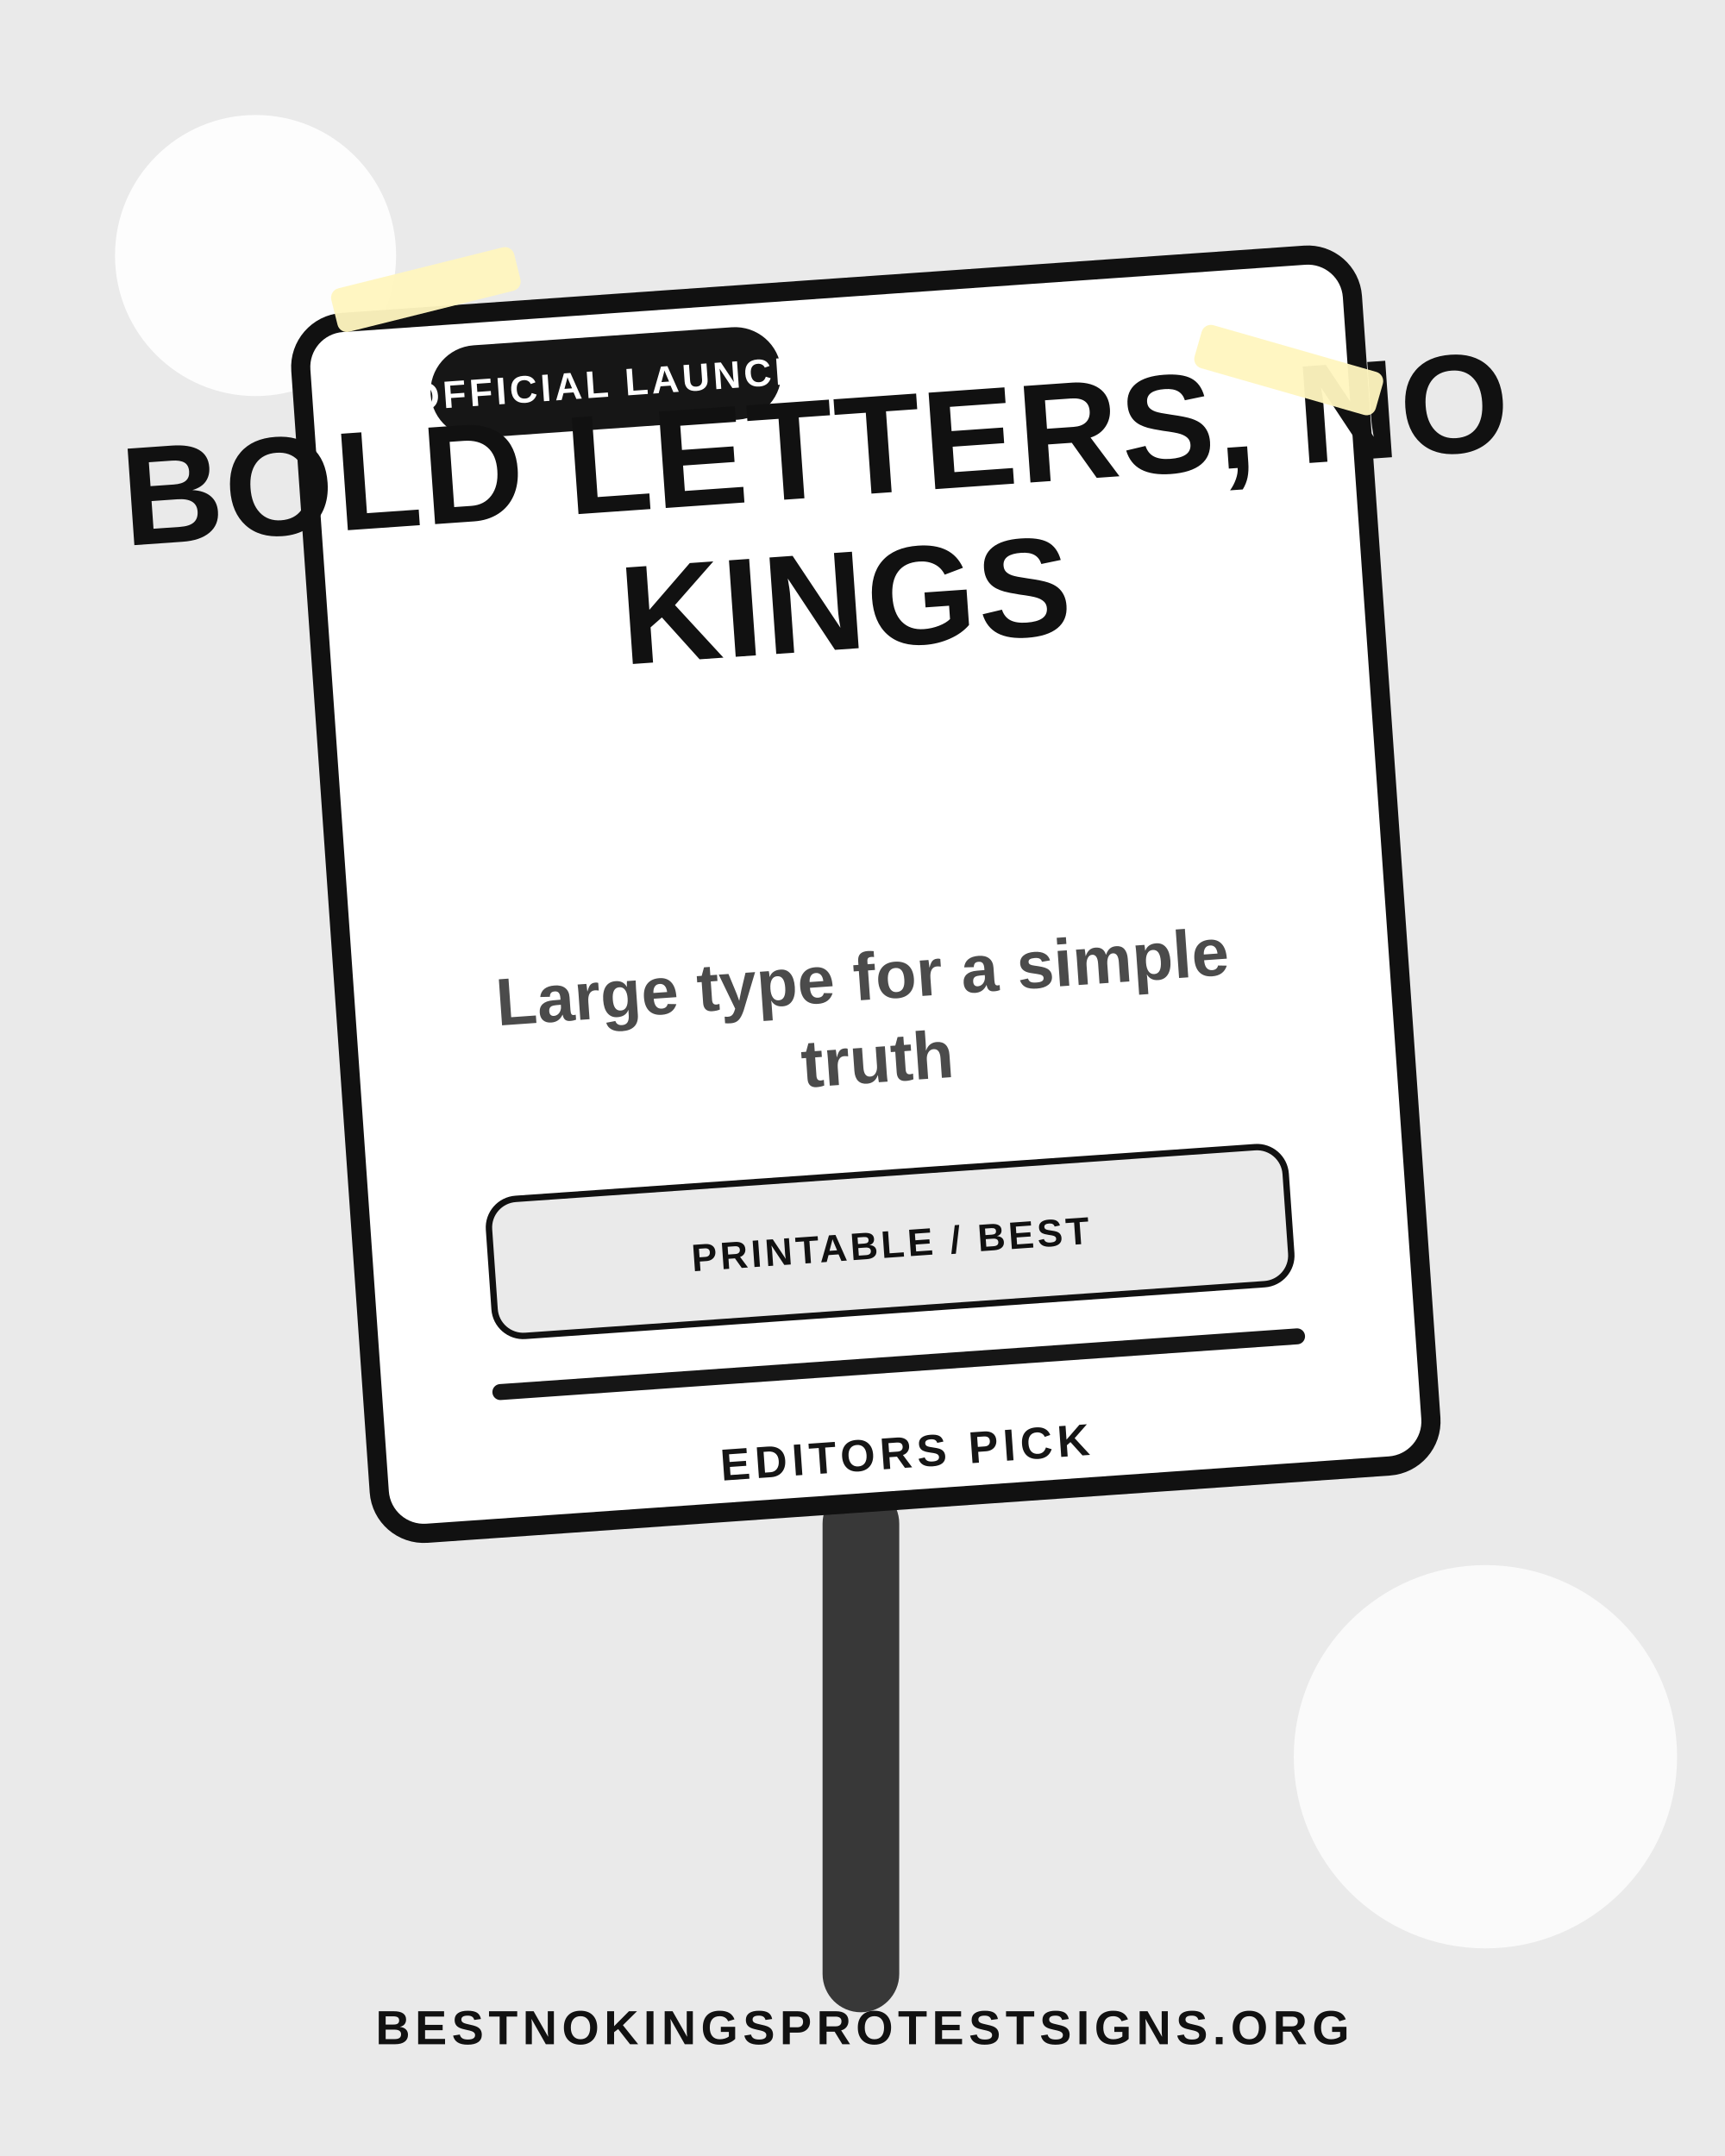
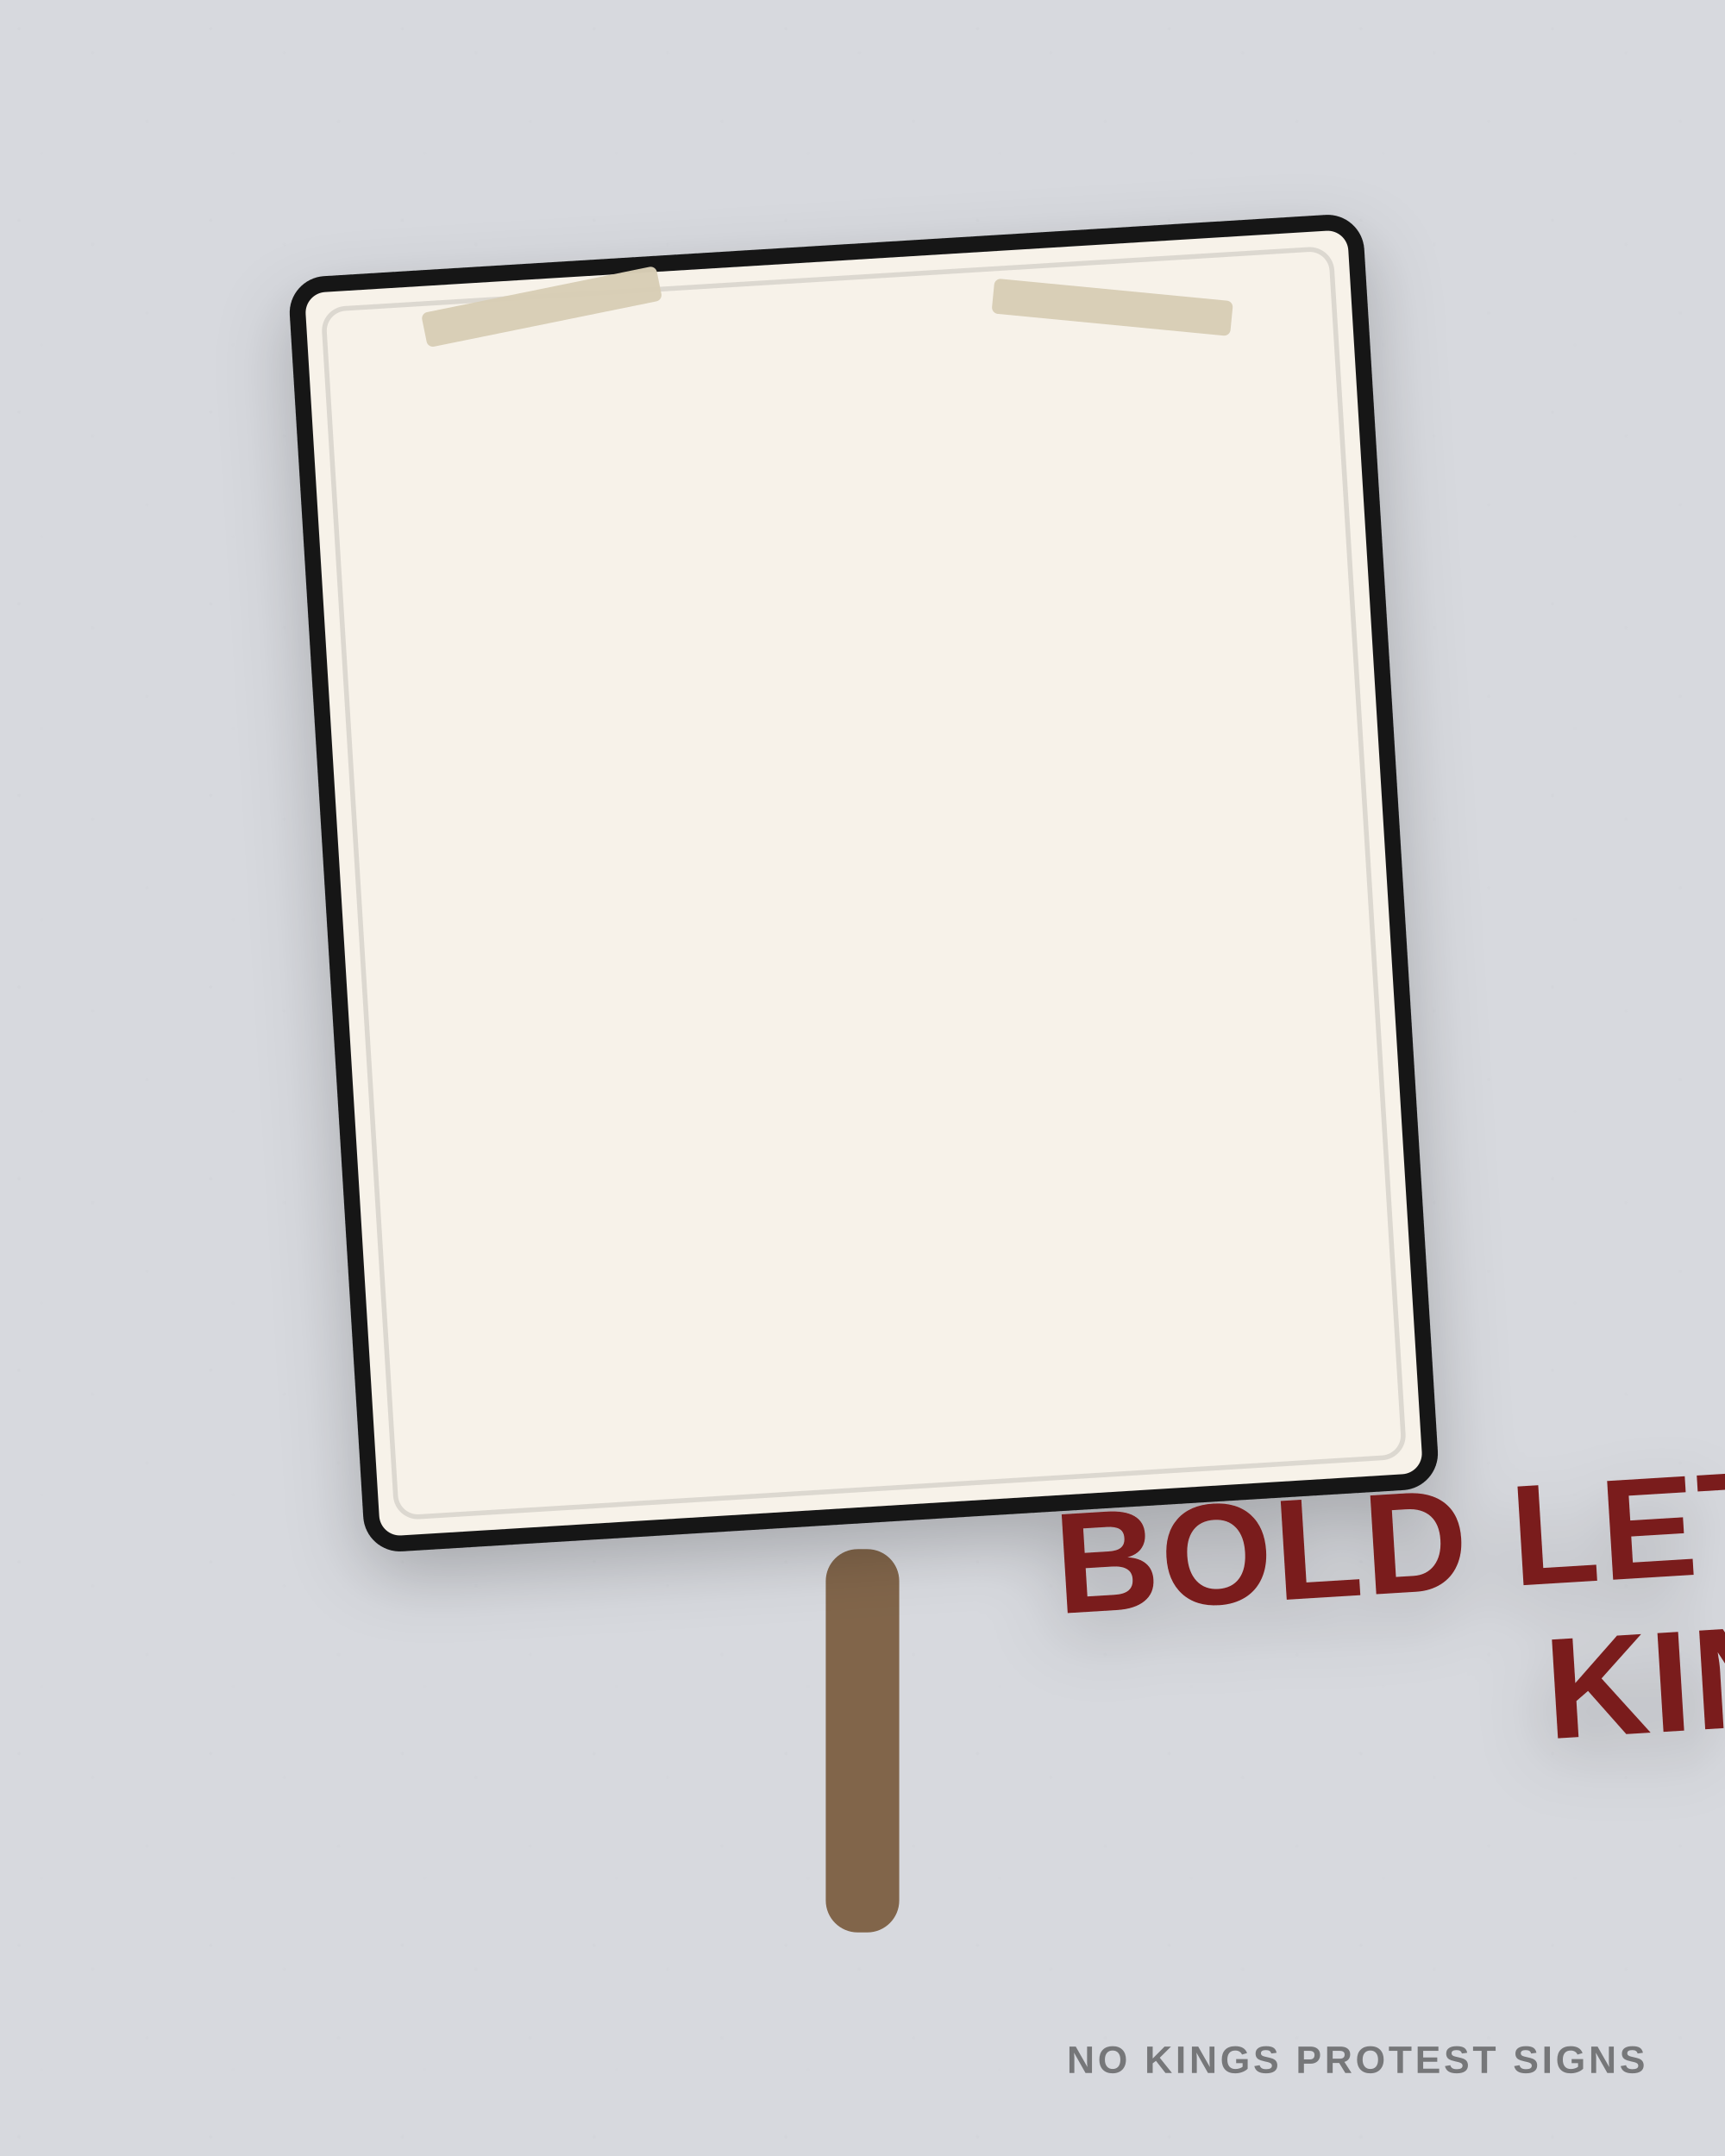
<svg xmlns="http://www.w3.org/2000/svg" width="1080" height="1350" viewBox="0 0 1080 1350" role="img" aria-labelledby="title desc">
-   <rect width="1080" height="1350" fill="#EAEAEA" />
-   <circle cx="160" cy="160" r="88" fill="#FFFFFF" opacity="0.9" />
-   <circle cx="930" cy="1100" r="120" fill="#FFFFFF" opacity="0.75" />
-   <rect x="515" y="930" width="48" height="330" rx="24" fill="#111111" opacity="0.82" />
-   <g transform="translate(540 530) rotate(-4)">
-     <rect x="-330" y="-350" width="660" height="760" rx="28" fill="#FFFFFF" stroke="#111111" stroke-width="12" />
-     <rect x="-250" y="-330" width="220" height="58" rx="29" fill="#161616" />
-     <text x="-140" y="-292" text-anchor="middle" font-family="Arial, Helvetica, sans-serif" font-size="24" font-weight="700" fill="#FFFFFF" letter-spacing="2">OFFICIAL LAUNCH</text>
-     <text x="0" y="-220" text-anchor="middle" font-family="Arial, Helvetica, sans-serif" font-size="88" font-weight="800" fill="#111111" letter-spacing="1">
-       <tspan x="0" dy="0">BOLD LETTERS, NO</tspan>
-       <tspan x="0" dy="96">KINGS</tspan>
-     </text>
-     <text x="0" y="96" text-anchor="middle" font-family="Arial, Helvetica, sans-serif" font-size="42" font-weight="600" fill="#4B4B4B">
-       <tspan x="0" dy="0">Large type for a simple</tspan>
-       <tspan x="0" dy="52">truth</tspan>
-     </text>
-     <rect x="-250" y="205" width="500" height="86" rx="18" fill="#EAEAEA" stroke="#111111" stroke-width="4" />
-     <text x="0" y="258" text-anchor="middle" font-family="Arial, Helvetica, sans-serif" font-size="24" font-weight="700" fill="#111111" letter-spacing="2">PRINTABLE / BEST</text>
-     <line x1="-250" y1="325" x2="250" y2="325" stroke="#161616" stroke-width="10" stroke-linecap="round" />
-     <text x="0" y="390" text-anchor="middle" font-family="Arial, Helvetica, sans-serif" font-size="28" font-weight="700" fill="#161616" letter-spacing="3">EDITORS PICK</text>
+   <defs>
+     <filter id="shadow" x="-20%" y="-20%" width="140%" height="140%">
+       <feDropShadow dx="0" dy="16" stdDeviation="22" flood-color="#000000" flood-opacity="0.22" />
+     </filter>
+     <pattern id="grain" width="120" height="120" patternUnits="userSpaceOnUse">
+       <circle cx="12" cy="18" r="1.1" fill="#000" opacity="0.13" />
+       <circle cx="58" cy="33" r="1.2" fill="#000" opacity="0.08" />
+       <circle cx="92" cy="76" r="1.1" fill="#000" opacity="0.1" />
+       <circle cx="26" cy="96" r="1" fill="#000" opacity="0.07" />
+     </pattern>
+   </defs>
+   <rect width="1080" height="1350" fill="#d7d9de" />
+   <rect width="1080" height="1350" fill="url(#grain)" opacity="0.08" />
+   <rect x="517" y="970" width="46" height="240" rx="20" fill="#7a5b3e" opacity="0.92" />
+   <g transform="translate(540 540) rotate(-3.5)" filter="url(#shadow)">
+     <rect x="-332" y="-382" width="664" height="790" rx="18" fill="#f7f2e9" stroke="#181818" stroke-width="10" />
+     <rect x="-316" y="-366" width="632" height="758" rx="14" fill="none" stroke="rgba(24,24,24,0.12)" stroke-width="3" />
+     <rect x="-255" y="-360" width="150" height="22" rx="4" fill="#d8ceb6" opacity="0.98" transform="rotate(-8 -255 -360)" />
+     <rect x="105" y="-360" width="150" height="22" rx="4" fill="#d8ceb6" opacity="0.98" transform="rotate(9 105 -360)" />
+     <text x="540" y="477" text-anchor="middle" font-family="Arial Black, Arial, Helvetica, sans-serif" font-size="90" font-weight="900" fill="#7a1f1f" letter-spacing="1.2">BOLD LETTERS, NO</text>
+     <text x="540" y="574" text-anchor="middle" font-family="Arial Black, Arial, Helvetica, sans-serif" font-size="90" font-weight="900" fill="#7a1f1f" letter-spacing="1.2">KINGS</text>
  </g>
-   <rect x="206" y="182" width="118" height="28" rx="6" fill="#FFF6BF" opacity="0.95" transform="rotate(-14 206 182)" />
-   <rect x="754" y="202" width="118" height="28" rx="6" fill="#FFF6BF" opacity="0.95" transform="rotate(16 754 202)" />
-   <text x="540" y="1280" text-anchor="middle" font-family="Arial, Helvetica, sans-serif" font-size="30" font-weight="700" fill="#111111" letter-spacing="3">BESTNOKINGSPROTESTSIGNS.ORG</text>
+   <text x="1030" y="1298" text-anchor="end" font-family="Arial, Helvetica, sans-serif" font-size="24" font-weight="700" fill="#262626" opacity="0.55" letter-spacing="2">NO KINGS PROTEST SIGNS</text>
</svg>
